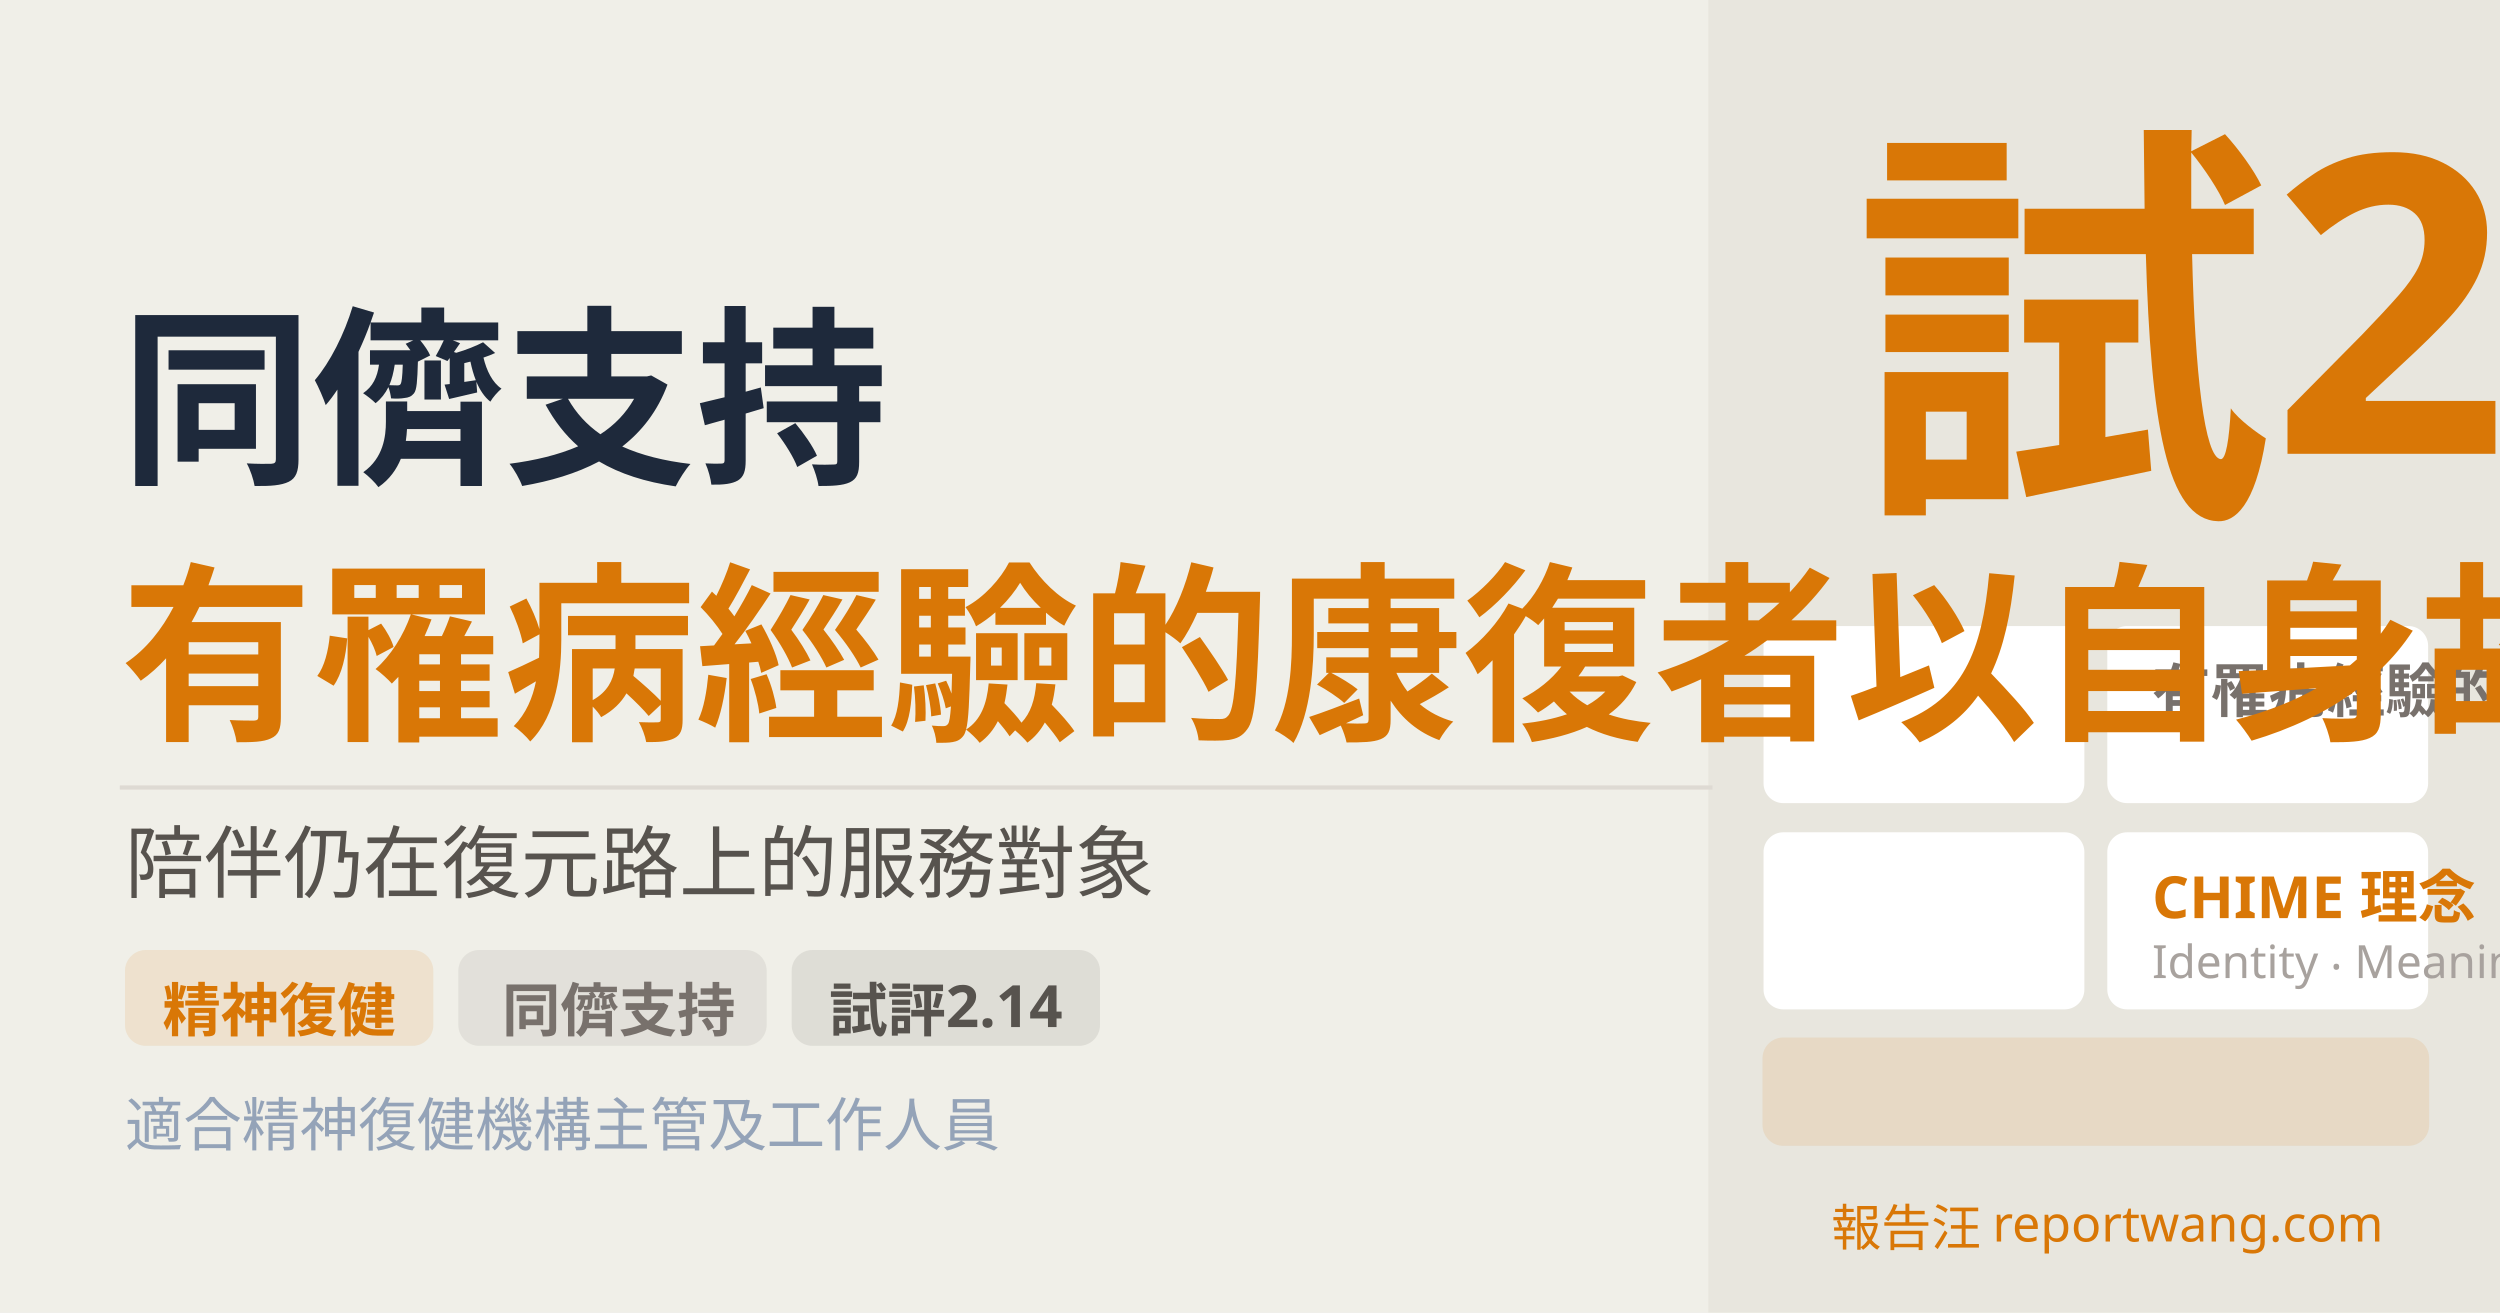
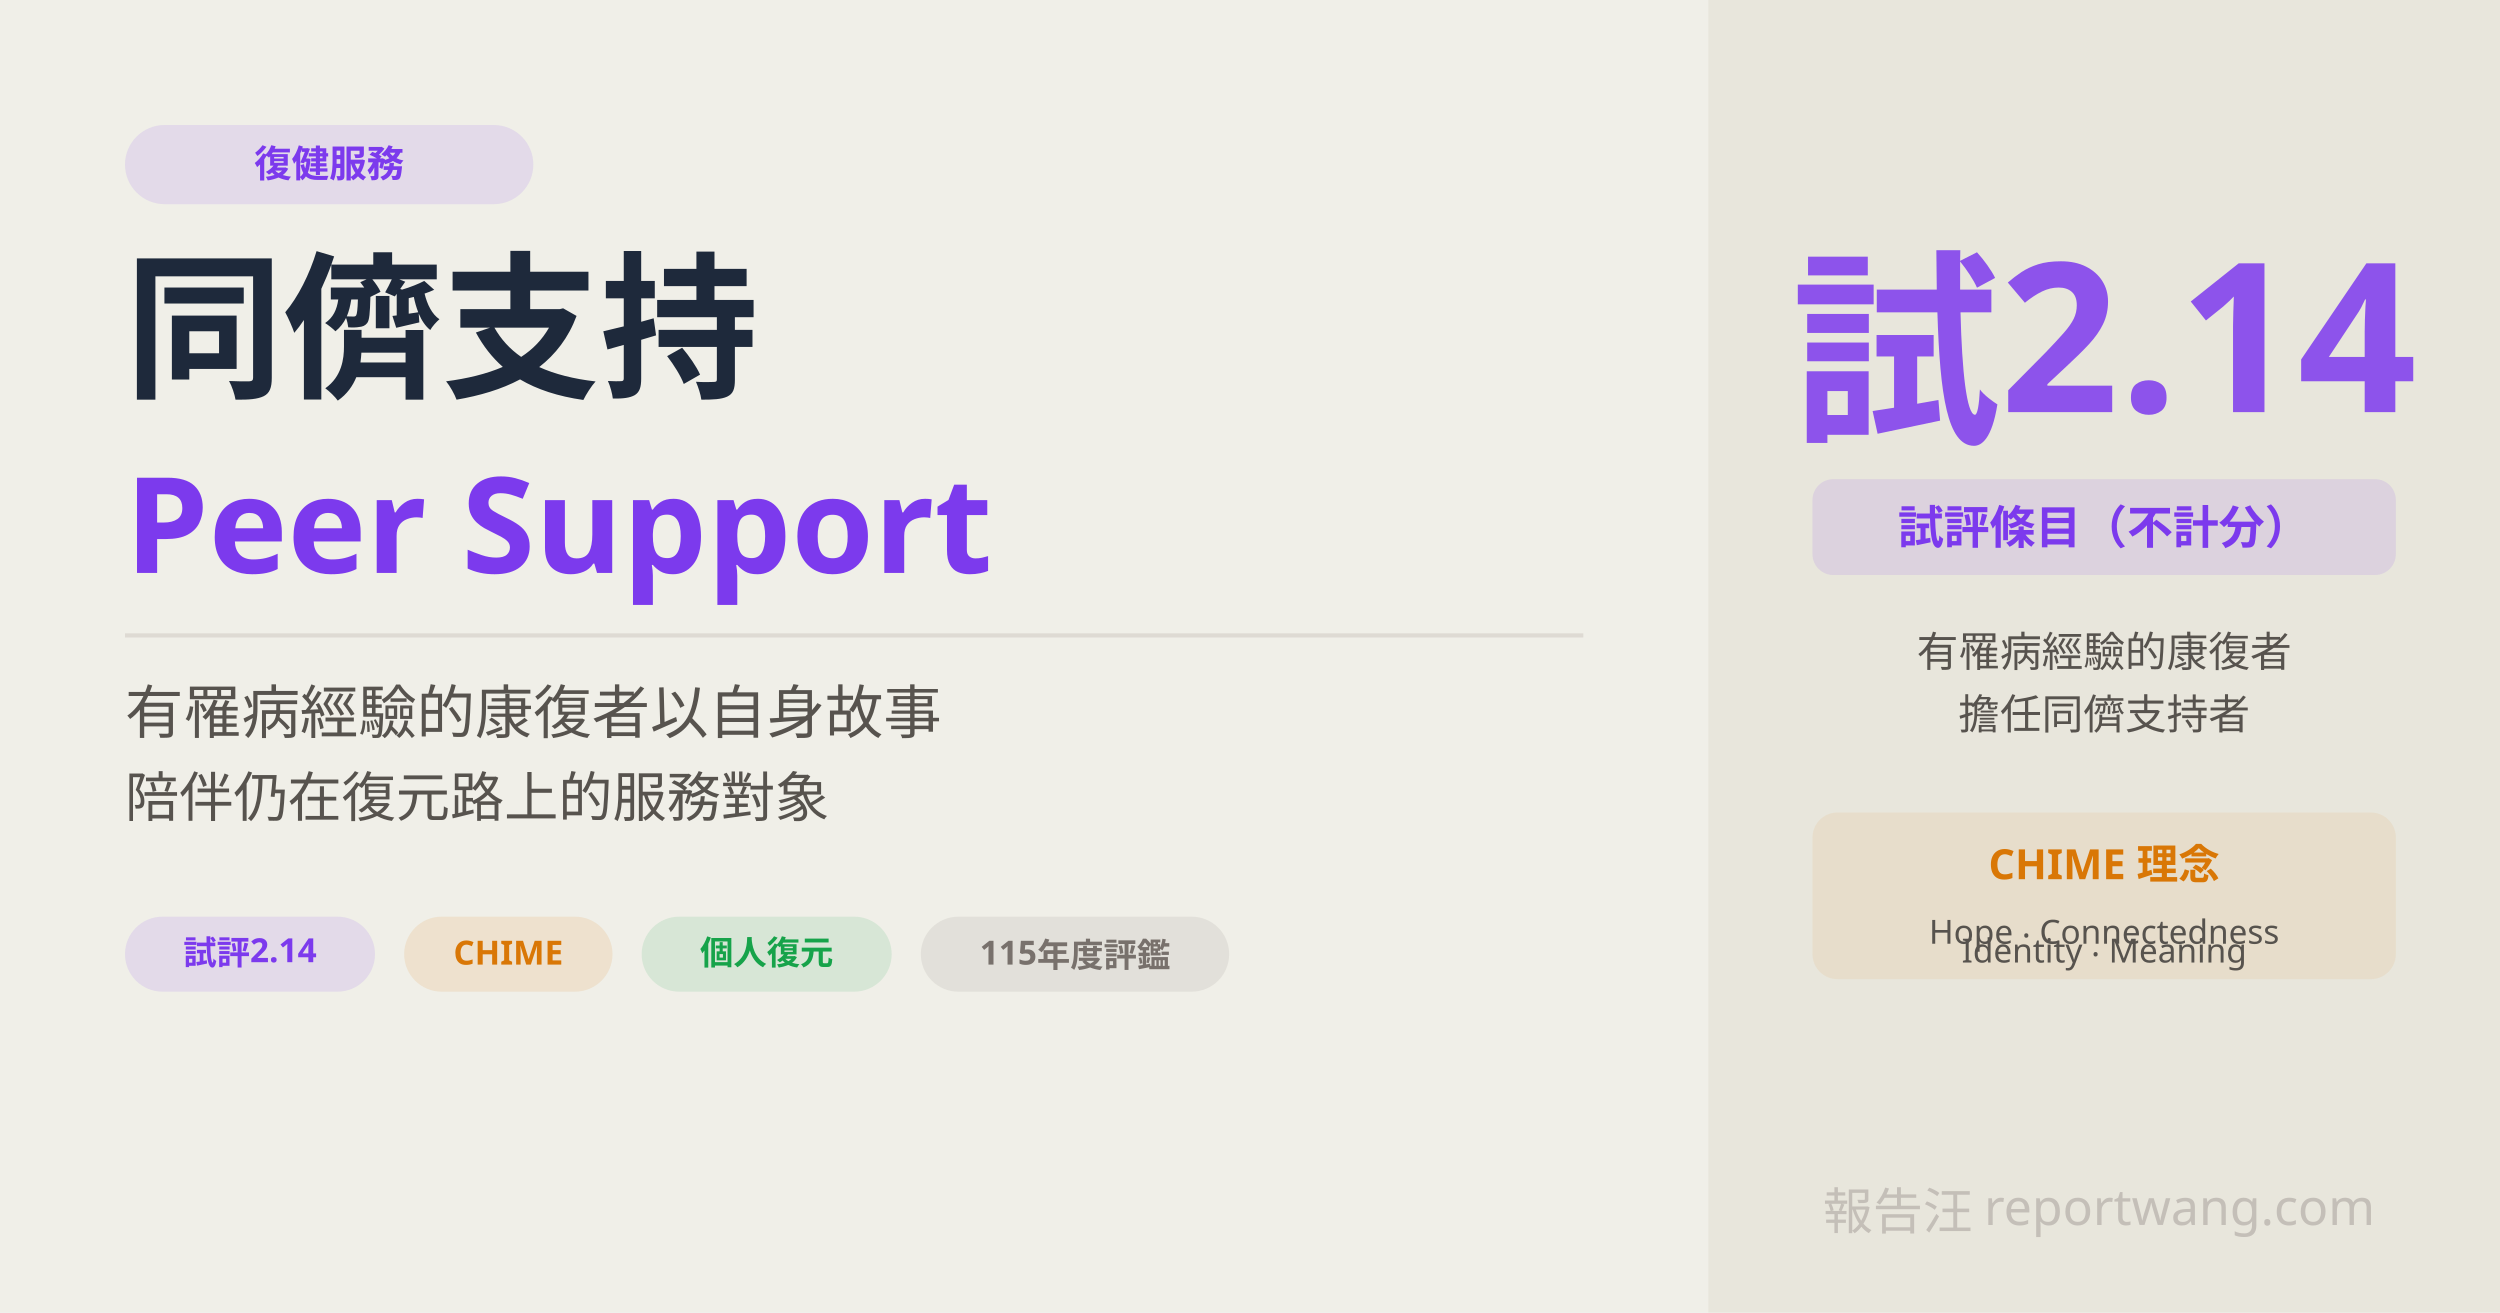
- <svg xmlns="http://www.w3.org/2000/svg" width="1200" height="630" viewBox="0 0 1200 630" fill="none" font-family="'Noto Sans TC', sans-serif">
+ <svg xmlns="http://www.w3.org/2000/svg" width="1200" height="630" viewBox="0 0 1200 630" font-family="'Noto Sans TC', sans-serif">
  <rect width="1200" height="630" fill="#f0efe8" />
-   <g clip-path="url(#clip-psych-rehab-peer-support)">
-     <path d="M1200 0H0V630H1200V0Z" fill="#F0EFE8" />
-     <path d="M1200 0H820V630H1200V0Z" fill="#E8E6DE" />
-     <text fill="#D97706" style="white-space: pre" xml:space="preserve" font-size="200" font-weight="bold" letter-spacing="0em">
-       <tspan x="890" y="232.2">試2.14</tspan>
-     </text>
-     <text fill="#78716C" style="white-space: pre" xml:space="preserve" font-size="28" font-weight="bold" letter-spacing="0em">
-       <tspan x="957" y="274.416" />
-     </text>
-     <path d="M991 300H856C850.477 300 846 304.477 846 310V376C846 381.523 850.477 386 856 386H991C996.523 386 1001 381.523 1001 376V310C1001 304.477 996.523 300 991 300Z" fill="white" stroke="#E8E6DE" />
-     <text fill="#D97706" style="white-space: pre" xml:space="preserve" font-size="28" font-weight="bold" letter-spacing="0em">
-       <tspan x="868" y="341.708" />
-     </text>
-     <text fill="#A8A29E" style="white-space: pre" xml:space="preserve" font-size="22" letter-spacing="0em">
-       <tspan x="868" y="370.476" />
-     </text>
-     <path d="M1156 300H1021C1015.48 300 1011 304.477 1011 310V376C1011 381.523 1015.48 386 1021 386H1156C1161.52 386 1166 381.523 1166 376V310C1166 304.477 1161.52 300 1156 300Z" fill="white" stroke="#E8E6DE" />
-     <text fill="#78716C" style="white-space: pre" xml:space="preserve" font-size="28" font-weight="bold" letter-spacing="0em">
-       <tspan x="1033" y="341.708">有罹病經驗的康復者</tspan>
-     </text>
-     <text fill="#A8A29E" style="white-space: pre" xml:space="preserve" font-size="22" letter-spacing="0em">
-       <tspan x="1033" y="370.476" />
-     </text>
-     <path d="M991 399H856C850.477 399 846 403.477 846 409V475C846 480.523 850.477 485 856 485H991C996.523 485 1001 480.523 1001 475V409C1001 403.477 996.523 399 991 399Z" fill="white" stroke="#E8E6DE" />
-     <text fill="#78716C" style="white-space: pre" xml:space="preserve" font-size="28" font-weight="bold" letter-spacing="0em">
-       <tspan x="868" y="440.708" />
-     </text>
-     <text fill="#A8A29E" style="white-space: pre" xml:space="preserve" font-size="22" letter-spacing="0em">
-       <tspan x="868" y="469.476" />
-     </text>
-     <path d="M1156 399H1021C1015.48 399 1011 403.477 1011 409V475C1011 480.523 1015.48 485 1021 485H1156C1161.52 485 1166 480.523 1166 475V409C1166 403.477 1161.52 399 1156 399Z" fill="white" stroke="#E8E6DE" />
-     <text fill="#D97706" style="white-space: pre" xml:space="preserve" font-size="28" font-weight="bold" letter-spacing="0em">
-       <tspan x="1033" y="440.708">CHIME 理念</tspan>
-     </text>
-     <text fill="#A8A29E" style="white-space: pre" xml:space="preserve" font-size="22" letter-spacing="0em">
-       <tspan x="1033" y="469.476">Identity ‧ Meaning</tspan>
-     </text>
-     <path opacity="0.12" d="M1156 498H856C850.477 498 846 502.477 846 508V540C846 545.523 850.477 550 856 550H1156C1161.52 550 1166 545.523 1166 540V508C1166 502.477 1161.52 498 1156 498Z" fill="#D97706" />
-     <text fill="#D97706" style="white-space: pre" xml:space="preserve" font-size="28" font-weight="bold" letter-spacing="0em">
-       <tspan x="950" y="530.708" />
-     </text>
-     <text fill="#1E293B" style="white-space: pre" xml:space="preserve" font-size="92" font-weight="bold" letter-spacing="0em">
-       <tspan x="58" y="225.0">同儕支持</tspan>
-     </text>
-     <text fill="#D97706" style="white-space: pre" xml:space="preserve" font-size="92" font-weight="bold" letter-spacing="0em">
-       <tspan x="58" y="348.0">有罹病經驗的康復者以自身故事</tspan>
-     </text>
-     <path d="M57.5 378H822" stroke="#DEDAD3" stroke-width="2" />
-     <text fill="#57534E" style="white-space: pre" xml:space="preserve" font-size="38" letter-spacing="0em">
-       <tspan x="60" y="428.0">陪伴仍在復元路上的服務對象</tspan>
-     </text>
-     <path opacity="0.12" d="M198 456.00H70C64.477 456.00 60 460.477 60 466.00V492.00C60 497.523 64.477 502.00 70 502.00H198C203.523 502.00 208 497.523 208 492.00V466.00C208 460.477 203.523 456.00 198 456.00Z" fill="#D97706" />
-     <text fill="#D97706" style="white-space: pre" xml:space="preserve" font-size="28" font-weight="bold" letter-spacing="0em">
-       <tspan x="78" y="495.000">精神復健</tspan>
-     </text>
-     <path opacity="0.12" d="M358 456.00H230C224.477 456.00 220 460.477 220 466.00V492.00C220 497.523 224.477 502.00 230 502.00H358C363.523 502.00 368 497.523 368 492.00V466.00C368 460.477 363.523 456.00 358 456.00Z" fill="#78716C" />
-     <text fill="#78716C" style="white-space: pre" xml:space="preserve" font-size="28" font-weight="bold" letter-spacing="0em">
-       <tspan x="241" y="495.000">同儕支持</tspan>
-     </text>
-     <path opacity="0.12" d="M518 456.00H390C384.477 456.00 380 460.477 380 466.00V492.00C380 497.523 384.477 502.00 390 502.00H518C523.523 502.00 528 497.523 528 492.00V466.00C528 460.477 523.523 456.00 518 456.00Z" fill="#57534E" />
-     <text fill="#57534E" style="white-space: pre" xml:space="preserve" font-size="28" font-weight="bold" letter-spacing="0em">
-       <tspan x="398" y="495.000">試評2.14</tspan>
-     </text>
-     <text fill="#94A3B8" style="white-space: pre" xml:space="preserve" font-size="28" letter-spacing="0em">
-       <tspan x="60" y="550.0">適合精神復健機構主管及工作人員</tspan>
-     </text>
-     <text fill="#D97706" style="white-space: pre" xml:space="preserve" font-size="24" letter-spacing="0em">
-       <tspan x="879.008" y="597.928">報告汪 reportwang.com</tspan>
-     </text>
-   </g>
-   <defs>
-     <clipPath id="clip-psych-rehab-peer-support">
-       <rect width="1200" height="630" fill="white" />
-     </clipPath>
-   </defs>
+   <rect x="820" y="0" width="380" height="630" fill="#e8e6dc" />
+   <text x="1010" y="205" font-size="100" fill="#7c3aed" text-anchor="middle" font-weight="700" opacity="0.85">試2.14</text>
+   <rect x="870" y="230" width="280" height="46" rx="10" fill="#7c3aed" opacity="0.12" />
+   <text x="1010" y="261" font-size="22" fill="#7c3aed" text-anchor="middle" font-weight="700">試評條目（不計分）</text>
+   <text x="1010" y="320" font-size="20" fill="#57534e" text-anchor="middle">有罹病經驗的康復者</text>
+   <text x="1010" y="350" font-size="20" fill="#57534e" text-anchor="middle">擔任同儕支持者</text>
+   <rect x="870" y="390" width="280" height="80" rx="12" fill="#d97706" opacity="0.08" />
+   <text x="1010" y="422" font-size="20" fill="#d97706" text-anchor="middle" font-weight="700">CHIME 理念</text>
+   <text x="1010" y="453" font-size="16" fill="#57534e" text-anchor="middle">Hope ‧ Connectedness</text>
+   <text x="1010" y="462" font-size="16" fill="#57534e" text-anchor="middle">Identity ‧ Meaning</text>
+   <rect x="60" y="60" width="196" height="38" rx="19" fill="#7c3aed" opacity="0.12" />
+   <text x="158" y="85" font-size="18" fill="#7c3aed" text-anchor="middle" font-weight="700">復健服務</text>
+   <text x="60" y="185" font-size="76" fill="#1e293b" font-weight="700">同儕支持</text>
+   <text x="60" y="275" font-size="64" fill="#7c3aed" font-weight="700">Peer Support</text>
+   <line x1="60" y1="305" x2="760" y2="305" stroke="#dedad3" stroke-width="2" />
+   <text x="60" y="352" font-size="28" fill="#57534e">有罹病經驗的康復者以自身故事</text>
+   <text x="60" y="392" font-size="26" fill="#57534e">陪伴仍在復元路上的服務對象</text>
+   <rect x="60" y="440" width="120" height="36" rx="18" fill="#7c3aed" opacity="0.12" />
+   <text x="120" y="463" font-size="16" fill="#7c3aed" text-anchor="middle" font-weight="600">試評2.14</text>
+   <rect x="194" y="440" width="100" height="36" rx="18" fill="#d97706" opacity="0.12" />
+   <text x="244" y="463" font-size="16" fill="#d97706" text-anchor="middle" font-weight="600">CHIME</text>
+   <rect x="308" y="440" width="120" height="36" rx="18" fill="#16a34a" opacity="0.12" />
+   <text x="368" y="463" font-size="16" fill="#16a34a" text-anchor="middle" font-weight="600">個人復元</text>
+   <rect x="442" y="440" width="148" height="36" rx="18" fill="#78716c" opacity="0.12" />
+   <text x="516" y="463" font-size="16" fill="#78716c" text-anchor="middle" font-weight="600">115年度評鑑</text>
+   <text x="1140" y="590" font-size="24" fill="#c4bfb8" text-anchor="end" font-weight="400">報告汪 reportwang.com</text>
</svg>
